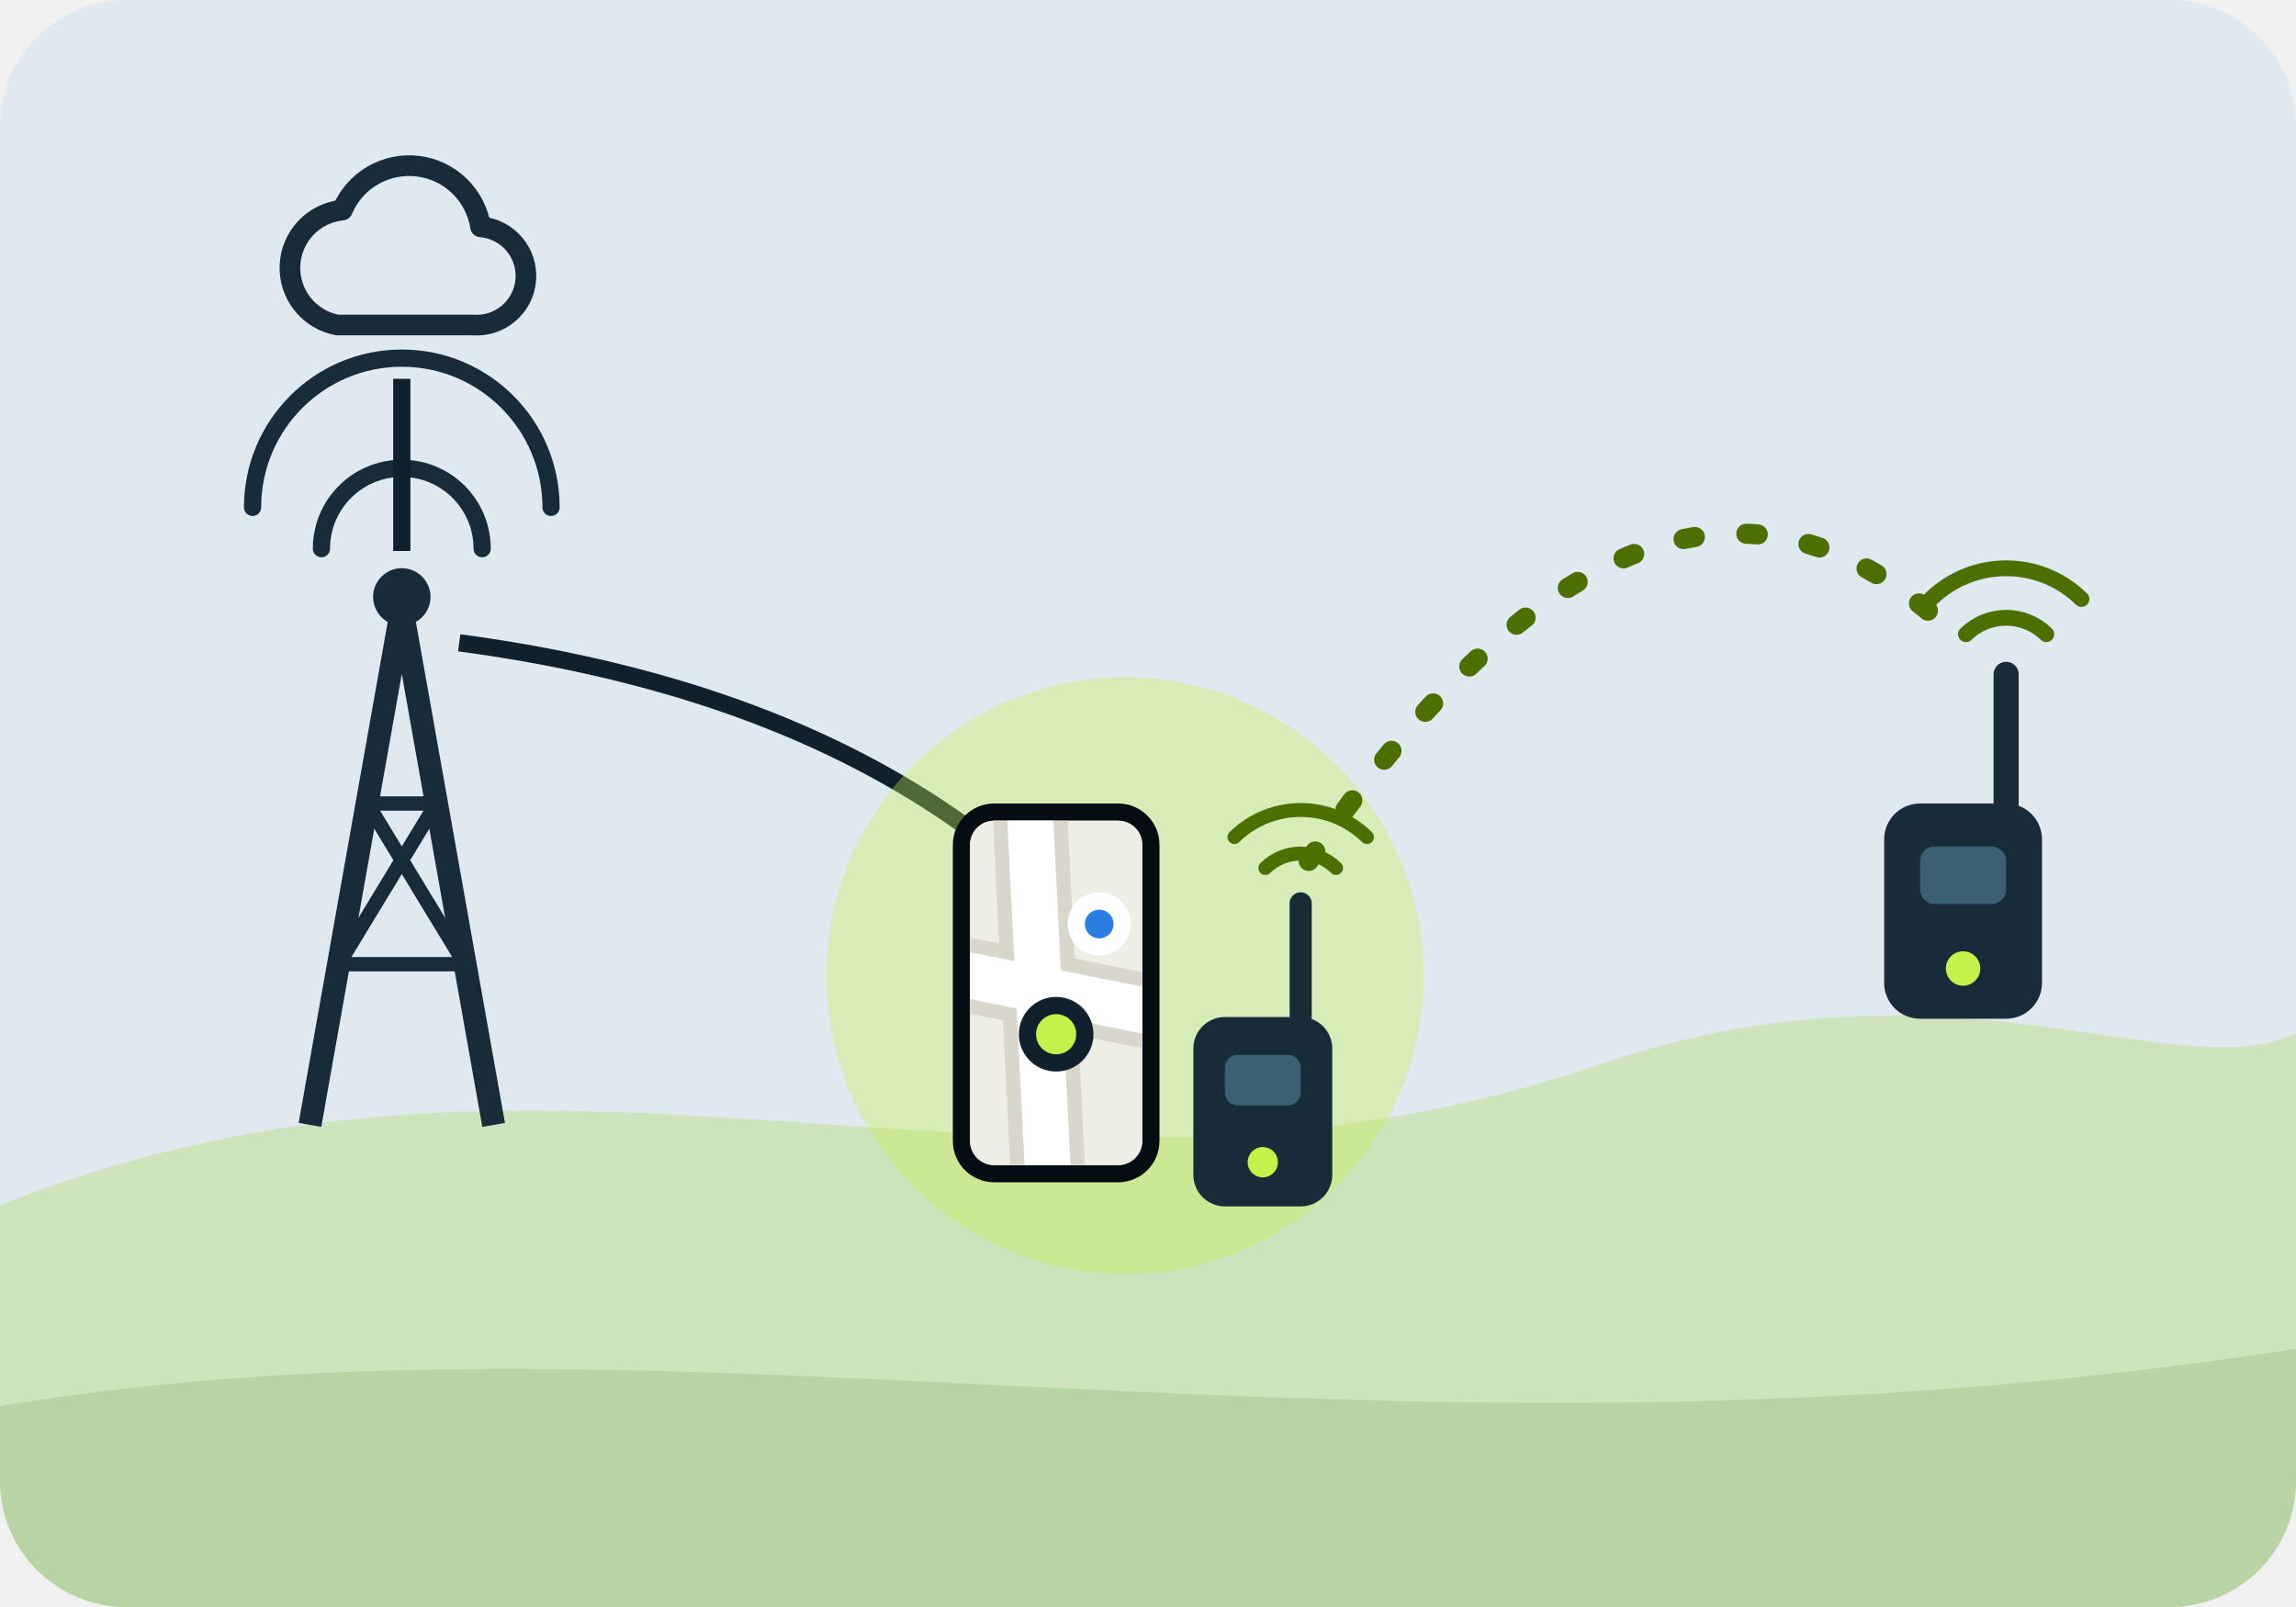
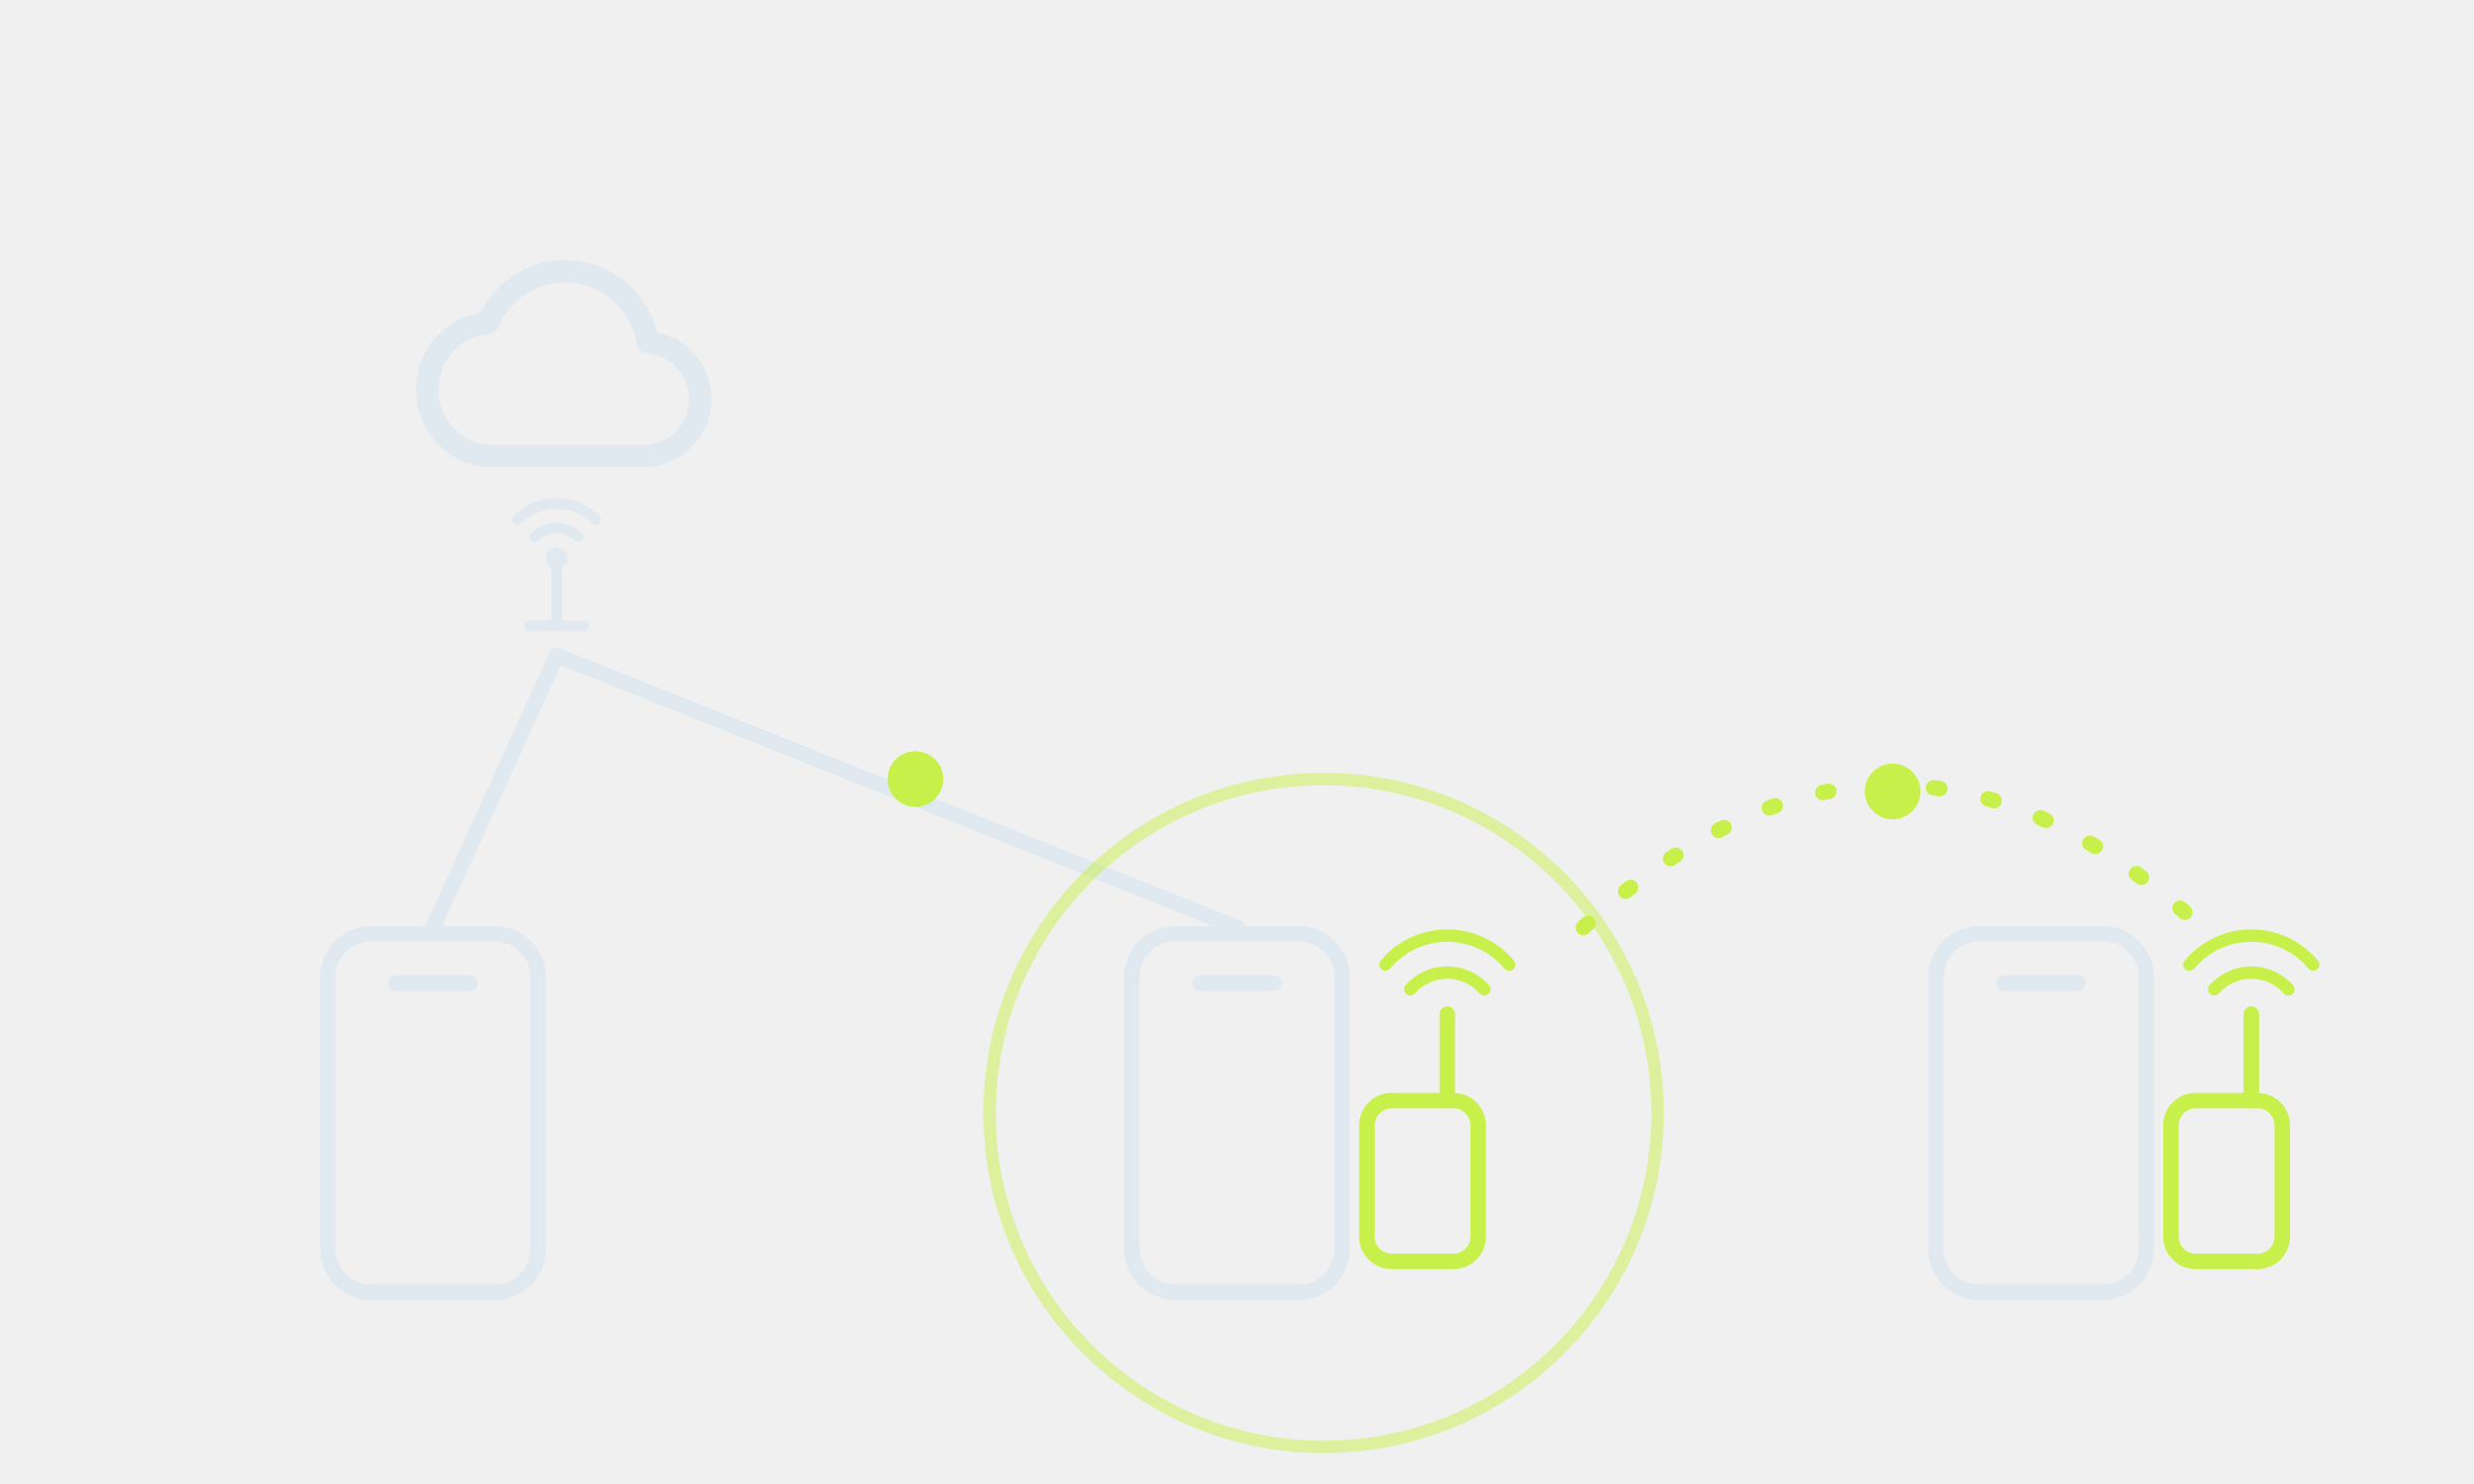
- <svg xmlns="http://www.w3.org/2000/svg" viewBox="0 0 400 280" width="400" height="280">
-   <defs>
-     <clipPath id="card1">
-       <rect width="400" height="280" rx="22" />
-     </clipPath>
-     <clipPath id="screen2">
-       <rect x="169" y="143" width="30" height="60" rx="4.2" />
-     </clipPath>
-     <clipPath id="map3">
-       <rect x="169" y="143" width="30" height="60" />
-     </clipPath>
-   </defs>
-   <g clip-path="url(#card1)">
-     <rect x="0" y="0" width="400" height="280" rx="0" fill="#dfe9ef" />
-     <path d="M0 210 C100.0 170 180.0 220 280.0 185 C340.0 165 380.0 190 400 180 V280 H0 Z" fill="#cfe3bd" />
-     <path d="M0 245 C120.0 225 240.0 260 400 235 V280 H0 Z" fill="#b9d4a4" />
-     <path d="M54 196 L70 106 L86 196" fill="none" stroke="#172b39" stroke-width="4" stroke-linejoin="round" />
-     <path d="M59 168 L81 168 M64 140 L76 140 M59 168 L76 140 M81 168 L64 140" fill="none" stroke="#172b39" stroke-width="2.5" />
-     <circle cx="70" cy="104" r="5" fill="#172b39" />
-     <path d="M56 95.6 A14 14 0 0 1 84 95.6" fill="none" stroke="#172b39" stroke-width="3" stroke-linecap="round" />
-     <path d="M44 88.4 A26 26 0 0 1 96 88.4" fill="none" stroke="#172b39" stroke-width="3" stroke-linecap="round" />
-     <g transform="translate(43.0 15.0) scale(2.25)">
-       <path d="M7 18.5h10.5a3.8 3.8 0 0 0 .6-7.6a5.6 5.6 0 0 0-10.7-1.3a4.5 4.5 0 0 0-.4 8.9z" fill="none" stroke="#172b39" stroke-width="1.6" stroke-linecap="round" stroke-linejoin="round" />
-     </g>
-     <path d="M70 66 V96" fill="none" stroke="#10202c" stroke-width="3" />
-     <path d="M80 112 Q140 120 176 150" fill="none" stroke="#10202c" stroke-width="3" />
-     <circle cx="196" cy="170" r="52" fill="#c8f04a" fill-opacity="0.35" />
-     <rect x="166" y="140" width="36" height="66" rx="7.2" fill="#050c12" />
-     <g clip-path="url(#screen2)">
-       <rect x="169" y="143" width="30" height="60" rx="0" fill="#eeede6" />
-       <g clip-path="url(#map3)">
-         <rect x="169" y="143" width="30" height="60" rx="0" fill="#eeede6" />
-         <path d="M169 170.0 L199 176.0" fill="none" stroke="#d9d6cc" stroke-width="13" stroke-linecap="round" />
-         <path d="M179.5 143 L182.5 203" fill="none" stroke="#d9d6cc" stroke-width="13" stroke-linecap="round" />
-         <path d="M169 170.0 L199 176.0" fill="none" stroke="#ffffff" stroke-width="8" stroke-linecap="round" />
-         <path d="M179.5 143 L182.5 203" fill="none" stroke="#ffffff" stroke-width="8" stroke-linecap="round" />
-       </g>
-       <circle cx="184.0" cy="180.2" r="5" fill="#c8f04a" stroke="#10202c" stroke-width="3" />
-       <circle cx="191.5" cy="161.0" r="4" fill="#2a7de1" stroke="#ffffff" stroke-width="3" />
-     </g>
-     <rect x="207.9" y="177.2" width="24.2" height="33.0" rx="5.5" fill="#172b39" />
-     <rect x="213.4" y="183.8" width="13.2" height="8.8" rx="2.2" fill="#3b6072" />
-     <circle cx="220" cy="202.5" r="2.64" fill="#c8f04a" />
-     <path d="M226.6 177.2 V157.4" fill="none" stroke="#172b39" stroke-width="3.85" stroke-linecap="round" />
-     <path d="M220.44 151.24 A8.8 8.8 0 0 1 232.76 151.24" fill="none" stroke="#4d6e00" stroke-width="2.42" stroke-linecap="round" />
-     <path d="M215.05 145.85 A16.5 16.5 0 0 1 238.15 145.85" fill="none" stroke="#4d6e00" stroke-width="2.42" stroke-linecap="round" />
-     <path d="M228 150 Q290 60 342 112" fill="none" stroke="#4d6e00" stroke-width="3.5" stroke-dasharray="2 9" stroke-linecap="round" />
-     <rect x="328.25" y="140.0" width="27.5" height="37.5" rx="6.25" fill="#172b39" />
-     <rect x="334.5" y="147.5" width="15.0" height="10.0" rx="2.5" fill="#3b6072" />
-     <circle cx="342" cy="168.75" r="3.0" fill="#c8f04a" />
-     <path d="M349.5 140.0 V117.5" fill="none" stroke="#172b39" stroke-width="4.375" stroke-linecap="round" />
-     <path d="M342.5 110.5 A10.0 10.0 0 0 1 356.5 110.5" fill="none" stroke="#4d6e00" stroke-width="2.75" stroke-linecap="round" />
-     <path d="M336.375 104.375 A18.75 18.75 0 0 1 362.625 104.375" fill="none" stroke="#4d6e00" stroke-width="2.75" stroke-linecap="round" />
+ <svg xmlns="http://www.w3.org/2000/svg" viewBox="0 0 400 240" width="400" height="240">
+   <g transform="translate(61.0 29.0) scale(2.4167)">
+     <path d="M7 18.5h10.5a3.8 3.8 0 0 0 .6-7.6a5.6 5.6 0 0 0-10.7-1.3a4.5 4.5 0 0 0-.4 8.9z" fill="none" stroke="#dfe9ef" stroke-width="1.5" stroke-linecap="round" stroke-linejoin="round" />
  </g>
+   <g transform="translate(77.0 79.0) scale(1.0833)">
+     <path d="M12 10.5V20.5M8 20.5h8" fill="none" stroke="#dfe9ef" stroke-width="1.6" stroke-linecap="round" stroke-linejoin="round" />
+     <path d="M8.8 7.2a4.6 4.6 0 0 1 6.4 0" fill="none" stroke="#dfe9ef" stroke-width="1.6" stroke-linecap="round" stroke-linejoin="round" />
+     <path d="M6.2 4.6a8.3 8.3 0 0 1 11.6 0" fill="none" stroke="#dfe9ef" stroke-width="1.6" stroke-linecap="round" stroke-linejoin="round" />
+     <path d="M12 8.8a1.6 1.6 0 1 1 0 3.2a1.6 1.6 0 1 1 0-3.2z" fill="#dfe9ef" />
+   </g>
+   <path d="M90 106 L200 150" fill="none" stroke="#dfe9ef" stroke-width="2.5" stroke-linecap="round" />
+   <rect x="53" y="151" width="34" height="58" rx="7" fill="none" stroke="#dfe9ef" stroke-width="2.5" />
+   <path d="M64 159 H76" fill="none" stroke="#dfe9ef" stroke-width="2.5" stroke-linecap="round" />
+   <path d="M70 150 L90 106" fill="none" stroke="#dfe9ef" stroke-width="2.5" stroke-linecap="round" />
+   <circle cx="214" cy="180" r="54" fill="none" stroke="#c8f04a" stroke-width="2" stroke-opacity="0.5" />
+   <rect x="183" y="151" width="34" height="58" rx="7" fill="none" stroke="#dfe9ef" stroke-width="2.5" />
+   <path d="M194 159 H206" fill="none" stroke="#dfe9ef" stroke-width="2.5" stroke-linecap="round" />
+   <rect x="221" y="178" width="18" height="26" rx="4" fill="none" stroke="#c8f04a" stroke-width="2.5" />
+   <path d="M234 178 V164" fill="none" stroke="#c8f04a" stroke-width="2.5" stroke-linecap="round" />
+   <path d="M228 160 A8 8 0 0 1 240 160" fill="none" stroke="#c8f04a" stroke-width="2" stroke-linecap="round" />
+   <path d="M224 156 A13 13 0 0 1 244 156" fill="none" stroke="#c8f04a" stroke-width="2" stroke-linecap="round" />
+   <path d="M256 150 Q306.0 104 356 150" fill="none" stroke="#c8f04a" stroke-width="2.5" stroke-dasharray="1 8" stroke-linecap="round" />
+   <rect x="313" y="151" width="34" height="58" rx="7" fill="none" stroke="#dfe9ef" stroke-width="2.5" />
+   <path d="M324 159 H336" fill="none" stroke="#dfe9ef" stroke-width="2.5" stroke-linecap="round" />
+   <rect x="351" y="178" width="18" height="26" rx="4" fill="none" stroke="#c8f04a" stroke-width="2.5" />
+   <path d="M364 178 V164" fill="none" stroke="#c8f04a" stroke-width="2.5" stroke-linecap="round" />
+   <path d="M358 160 A8 8 0 0 1 370 160" fill="none" stroke="#c8f04a" stroke-width="2" stroke-linecap="round" />
+   <path d="M354 156 A13 13 0 0 1 374 156" fill="none" stroke="#c8f04a" stroke-width="2" stroke-linecap="round" />
+   <circle cx="148" cy="126" r="4.5" fill="#c8f04a" />
+   <circle cx="306" cy="128" r="4.5" fill="#c8f04a" />
</svg>
